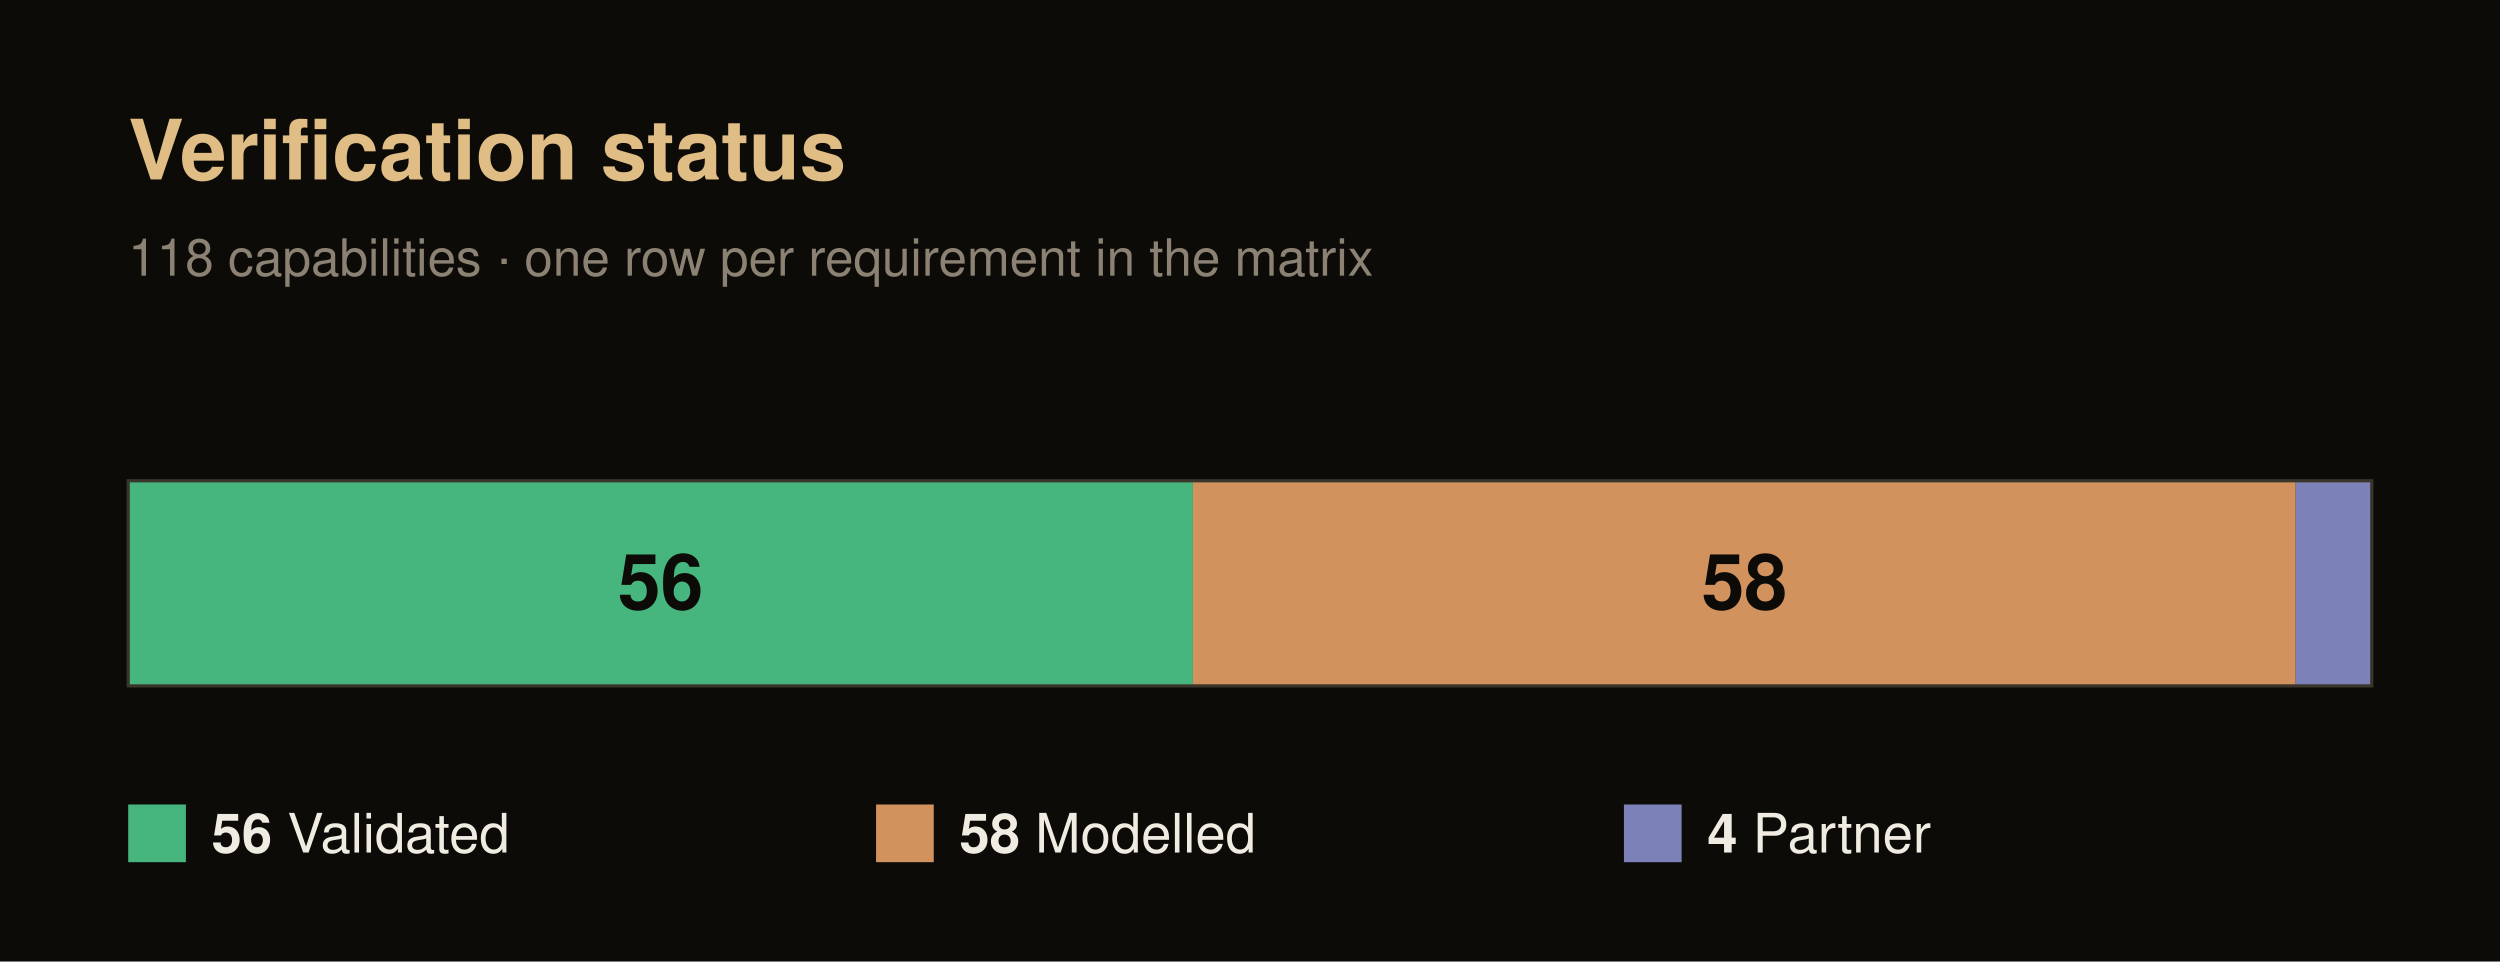
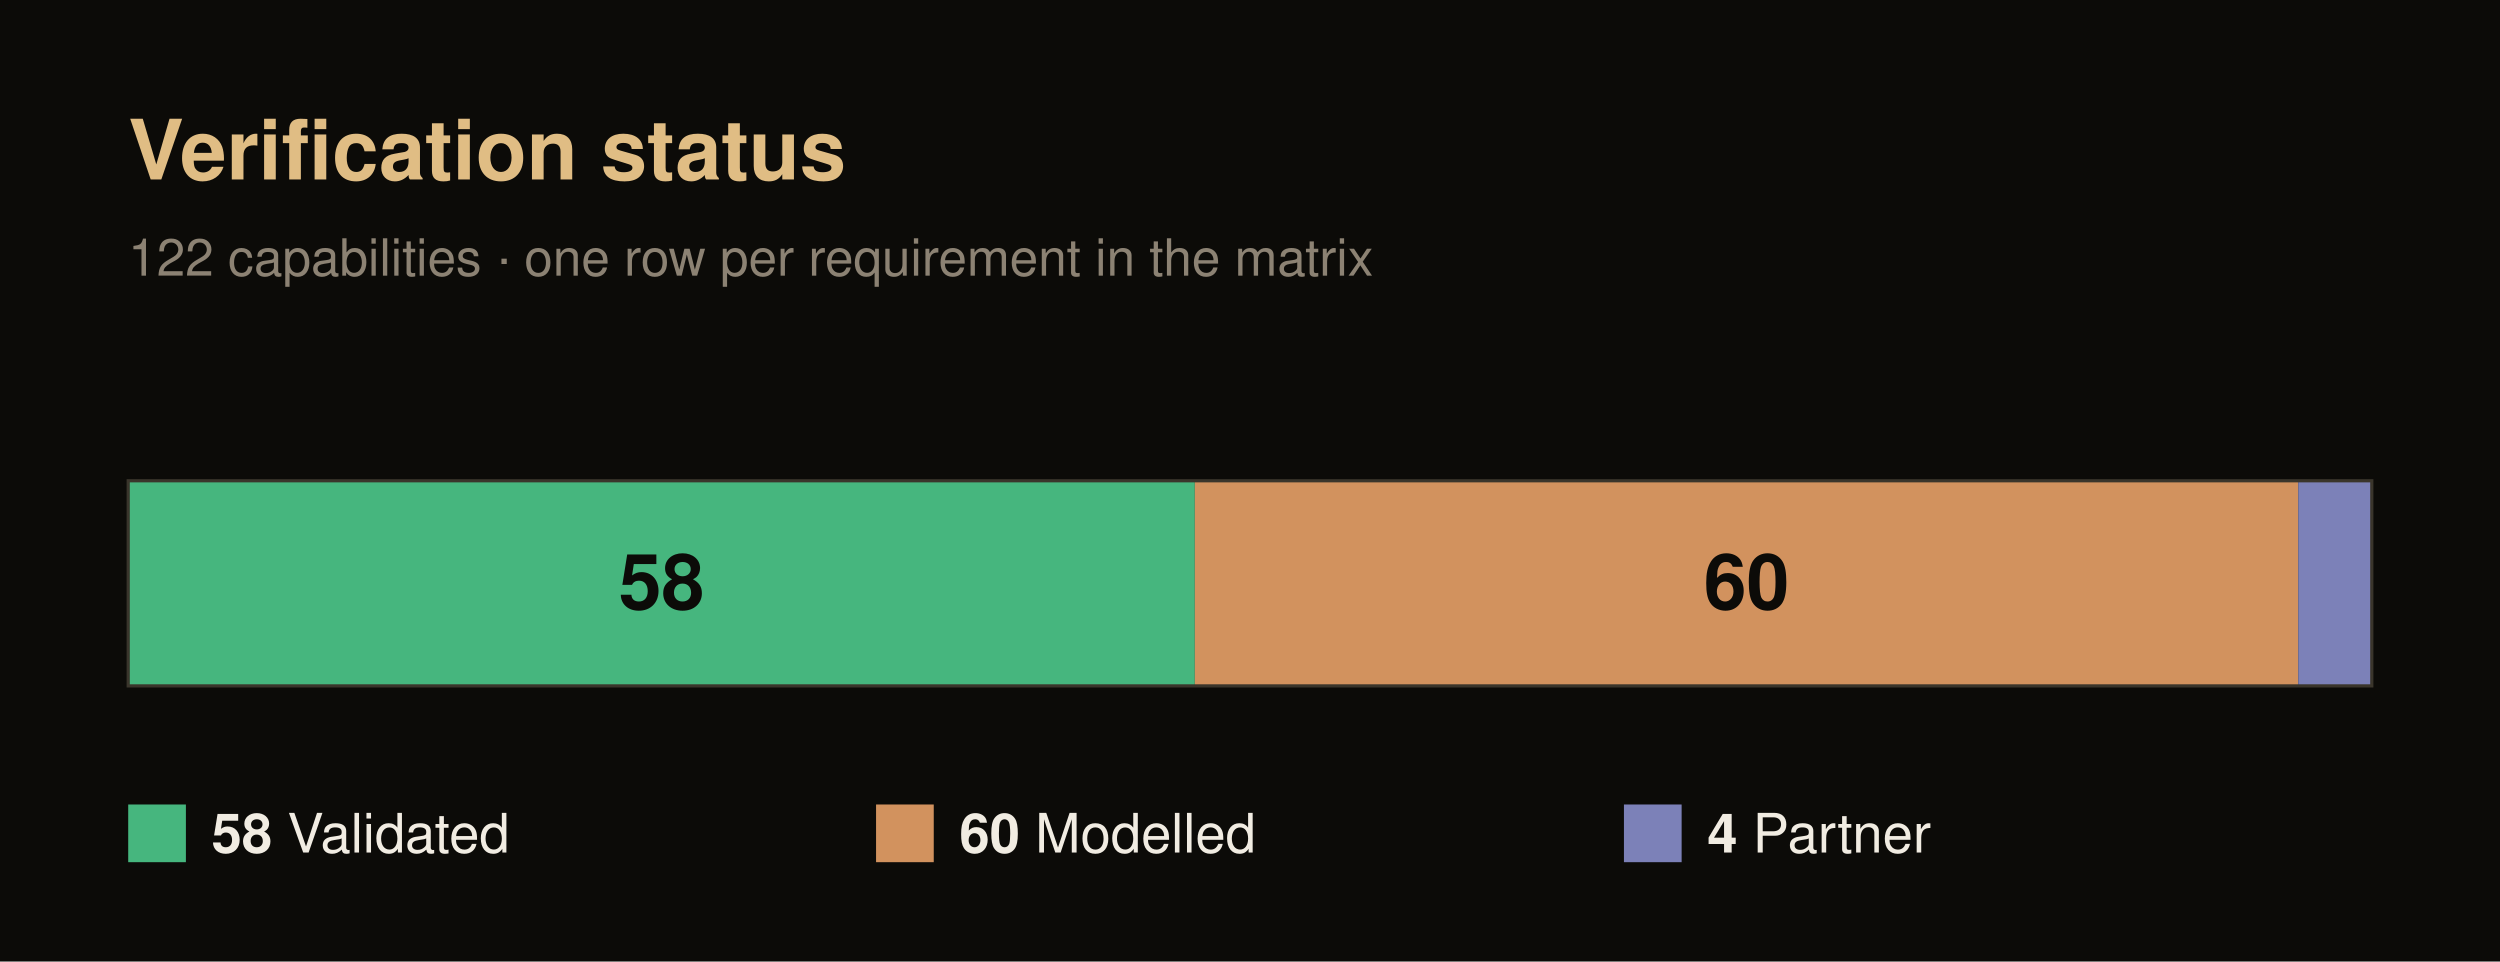
<svg xmlns="http://www.w3.org/2000/svg" width="780" height="300" viewBox="0 0 780 300" font-family="Helvetica, Arial, sans-serif">
  <rect x="0" y="0" width="780" height="300" fill="#0c0b08" />
  <text x="40" y="56" font-size="26" font-weight="700" fill="#e0bd84">Verification status</text>
-   <text x="40" y="86" font-size="16" fill="#8c8273">118 capabilities · one row per requirement in the matrix</text>
-   <rect x="40" y="150" width="332.2" height="64" fill="#46b67e" />
-   <text x="206.1" y="190" font-size="24" font-weight="700" fill="#0c0b08" text-anchor="middle">56</text>
-   <rect x="372.2" y="150" width="344.07" height="64" fill="#d2925e" />
-   <text x="544.24" y="190" font-size="24" font-weight="700" fill="#0c0b08" text-anchor="middle">58</text>
-   <rect x="716.27" y="150" width="23.73" height="64" fill="#7c81b8" />
+   <text x="40" y="86" font-size="16" fill="#8c8273">122 capabilities · one row per requirement in the matrix</text>
+   <rect x="40" y="150" width="332.79" height="64" fill="#46b67e" />
+   <text x="206.39" y="190" font-size="24" font-weight="700" fill="#0c0b08" text-anchor="middle">58</text>
+   <rect x="372.79" y="150" width="344.26" height="64" fill="#d2925e" />
+   <text x="544.92" y="190" font-size="24" font-weight="700" fill="#0c0b08" text-anchor="middle">60</text>
+   <rect x="717.05" y="150" width="22.95" height="64" fill="#7c81b8" />
  <rect x="40" y="150" width="700" height="64" fill="none" stroke="#3a352b" stroke-width="1" />
  <rect x="40" y="251" width="18" height="18" fill="#46b67e" />
  <text x="66" y="266" font-size="17" fill="#f1ece2">
-     <tspan font-weight="700">56</tspan> Validated</text>
+     <tspan font-weight="700">58</tspan> Validated</text>
  <rect x="273.33" y="251" width="18" height="18" fill="#d2925e" />
  <text x="299.33" y="266" font-size="17" fill="#f1ece2">
-     <tspan font-weight="700">58</tspan> Modelled</text>
+     <tspan font-weight="700">60</tspan> Modelled</text>
  <rect x="506.67" y="251" width="18" height="18" fill="#7c81b8" />
  <text x="532.67" y="266" font-size="17" fill="#f1ece2">
    <tspan font-weight="700">4</tspan> Partner</text>
</svg>
